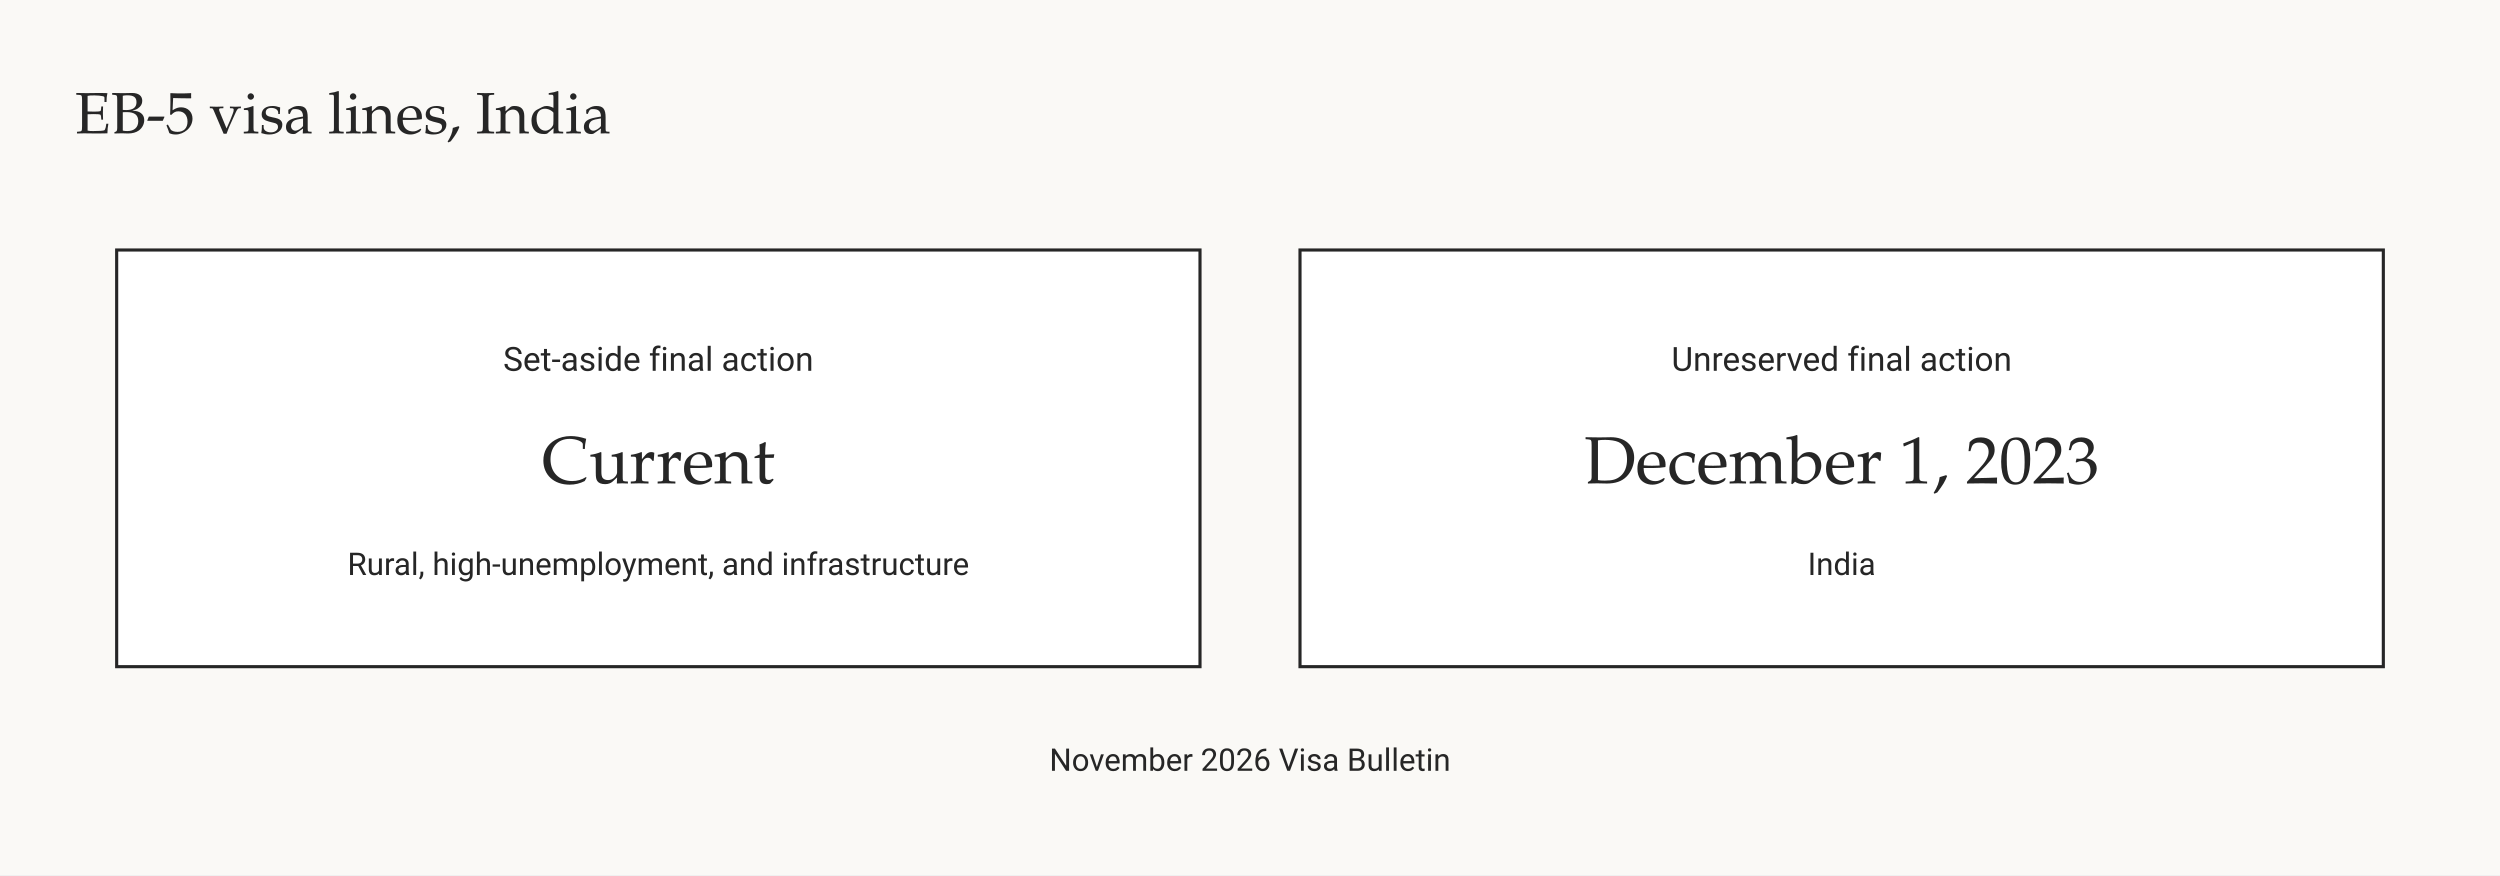
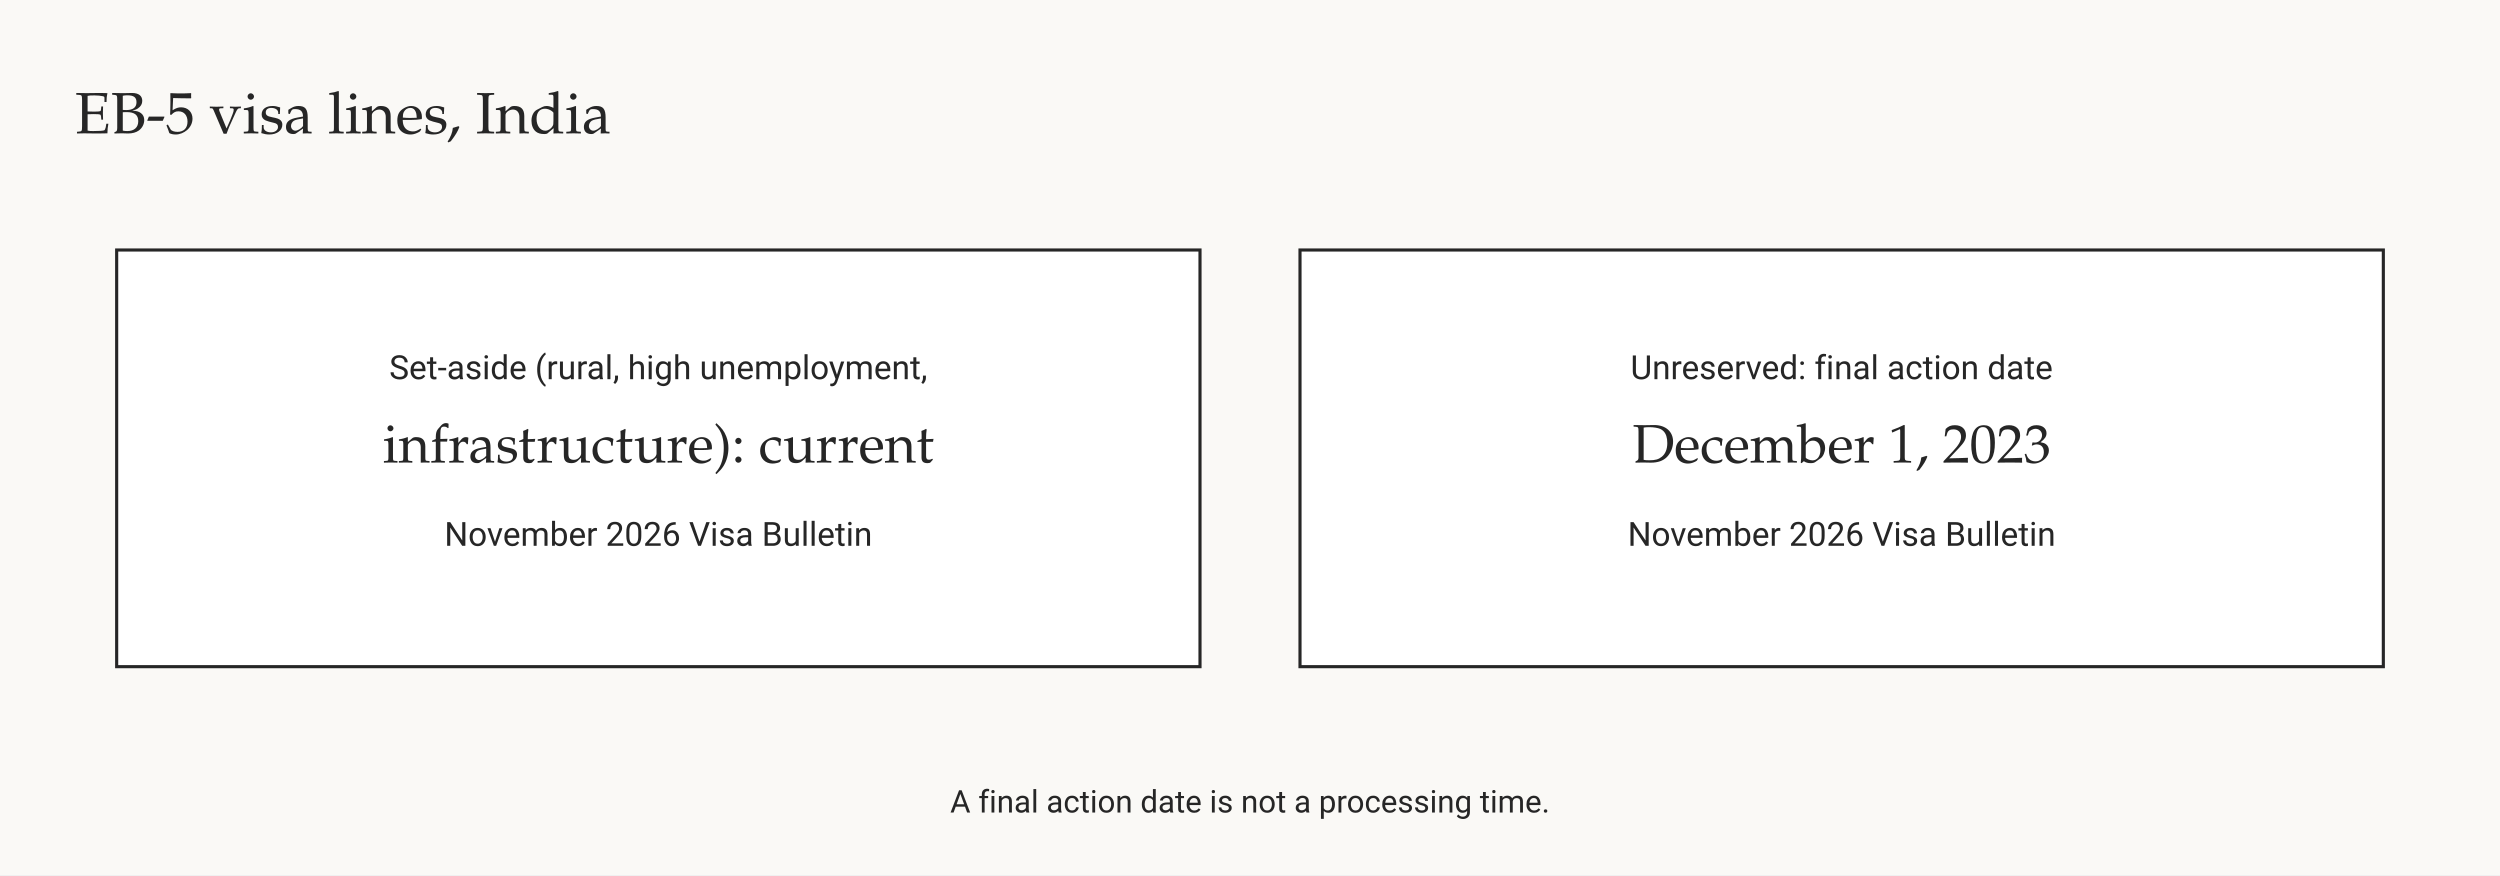
<svg xmlns="http://www.w3.org/2000/svg" width="1200" height="420" viewBox="0 0 1200 420" role="img">
  <rect width="100%" height="100%" fill="#FAF9F6" />
  <text x="36" y="64" font-family="Georgia, 'Palatino Linotype', Palatino, serif" font-size="28" fill="#262626">EB-5 visa lines, India</text>
  <rect x="56" y="120" width="520" height="200" fill="#FFFFFF" stroke="#262626" stroke-width="1.5" />
-   <text x="316" y="178" text-anchor="middle" font-family="'Segoe UI', Roboto, 'Helvetica Neue', Helvetica, sans-serif" font-size="16" fill="#262626">Set-aside final action</text>
-   <text x="316" y="232" text-anchor="middle" font-family="Georgia, 'Palatino Linotype', Palatino, serif" font-size="32" fill="#262626">Current</text>
-   <text x="316" y="276" text-anchor="middle" font-family="'Segoe UI', Roboto, 'Helvetica Neue', Helvetica, sans-serif" font-size="15" fill="#262626">Rural, high-unemployment, and infrastructure</text>
+   <text x="316" y="182" text-anchor="middle" font-family="'Segoe UI', Roboto, 'Helvetica Neue', Helvetica, sans-serif" font-size="16" fill="#262626">Set-aside (rural, high unemployment,</text>
+   <text x="316" y="222" text-anchor="middle" font-family="Georgia, 'Palatino Linotype', Palatino, serif" font-size="26" fill="#262626">infrastructure): current</text>
+   <text x="316" y="262" text-anchor="middle" font-family="'Segoe UI', Roboto, 'Helvetica Neue', Helvetica, sans-serif" font-size="16" fill="#262626">November 2026 Visa Bulletin</text>
  <rect x="624" y="120" width="520" height="200" fill="#FFFFFF" stroke="#262626" stroke-width="1.5" />
-   <text x="884" y="178" text-anchor="middle" font-family="'Segoe UI', Roboto, 'Helvetica Neue', Helvetica, sans-serif" font-size="16" fill="#262626">Unreserved final action</text>
-   <text x="884" y="232" text-anchor="middle" font-family="Georgia, 'Palatino Linotype', Palatino, serif" font-size="32" fill="#262626">December 1, 2023</text>
-   <text x="884" y="276" text-anchor="middle" font-family="'Segoe UI', Roboto, 'Helvetica Neue', Helvetica, sans-serif" font-size="15" fill="#262626">India</text>
-   <text x="600" y="370" text-anchor="middle" font-family="'Segoe UI', Roboto, 'Helvetica Neue', Helvetica, sans-serif" font-size="15" fill="#262626">November 2026 Visa Bulletin</text>
+   <text x="884" y="182" text-anchor="middle" font-family="'Segoe UI', Roboto, 'Helvetica Neue', Helvetica, sans-serif" font-size="16" fill="#262626">Unreserved: final action date</text>
+   <text x="884" y="222" text-anchor="middle" font-family="Georgia, 'Palatino Linotype', Palatino, serif" font-size="26" fill="#262626">December 1, 2023</text>
+   <text x="884" y="262" text-anchor="middle" font-family="'Segoe UI', Roboto, 'Helvetica Neue', Helvetica, sans-serif" font-size="16" fill="#262626">November 2026 Visa Bulletin</text>
+   <text x="600" y="390" text-anchor="middle" font-family="'Segoe UI', Roboto, 'Helvetica Neue', Helvetica, sans-serif" font-size="15" fill="#262626">A final action date is not a processing time.</text>
</svg>
